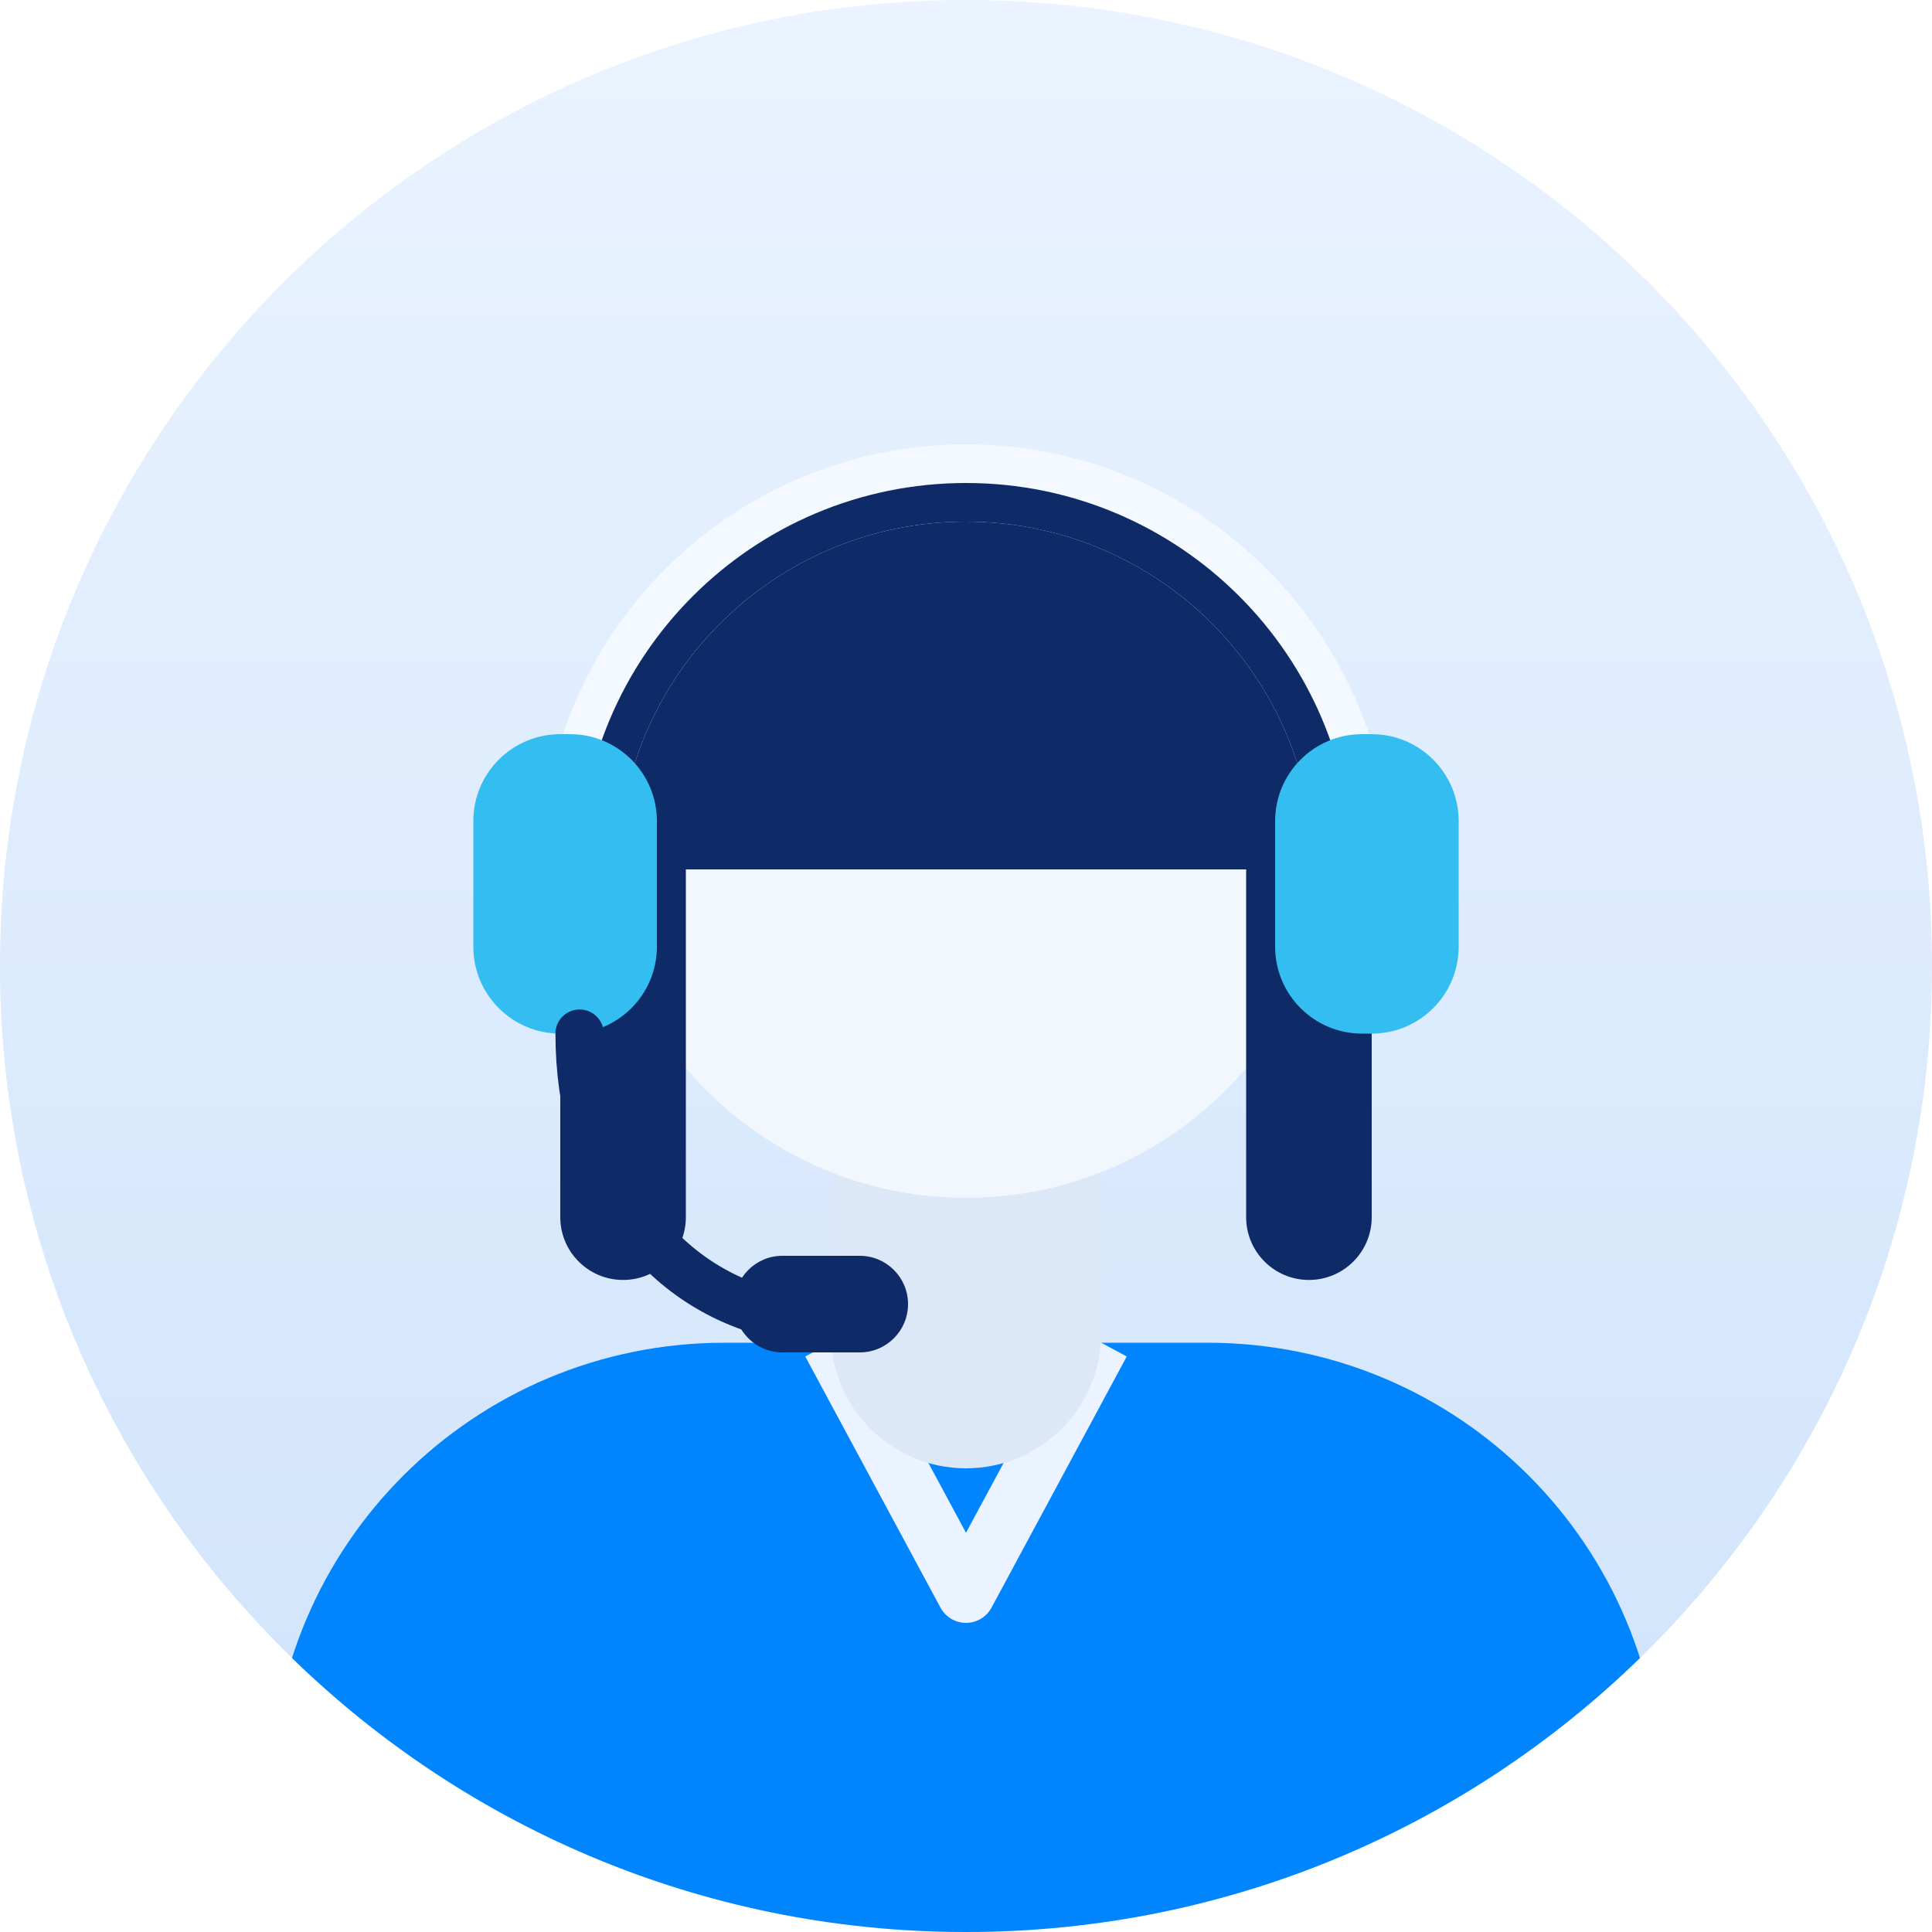
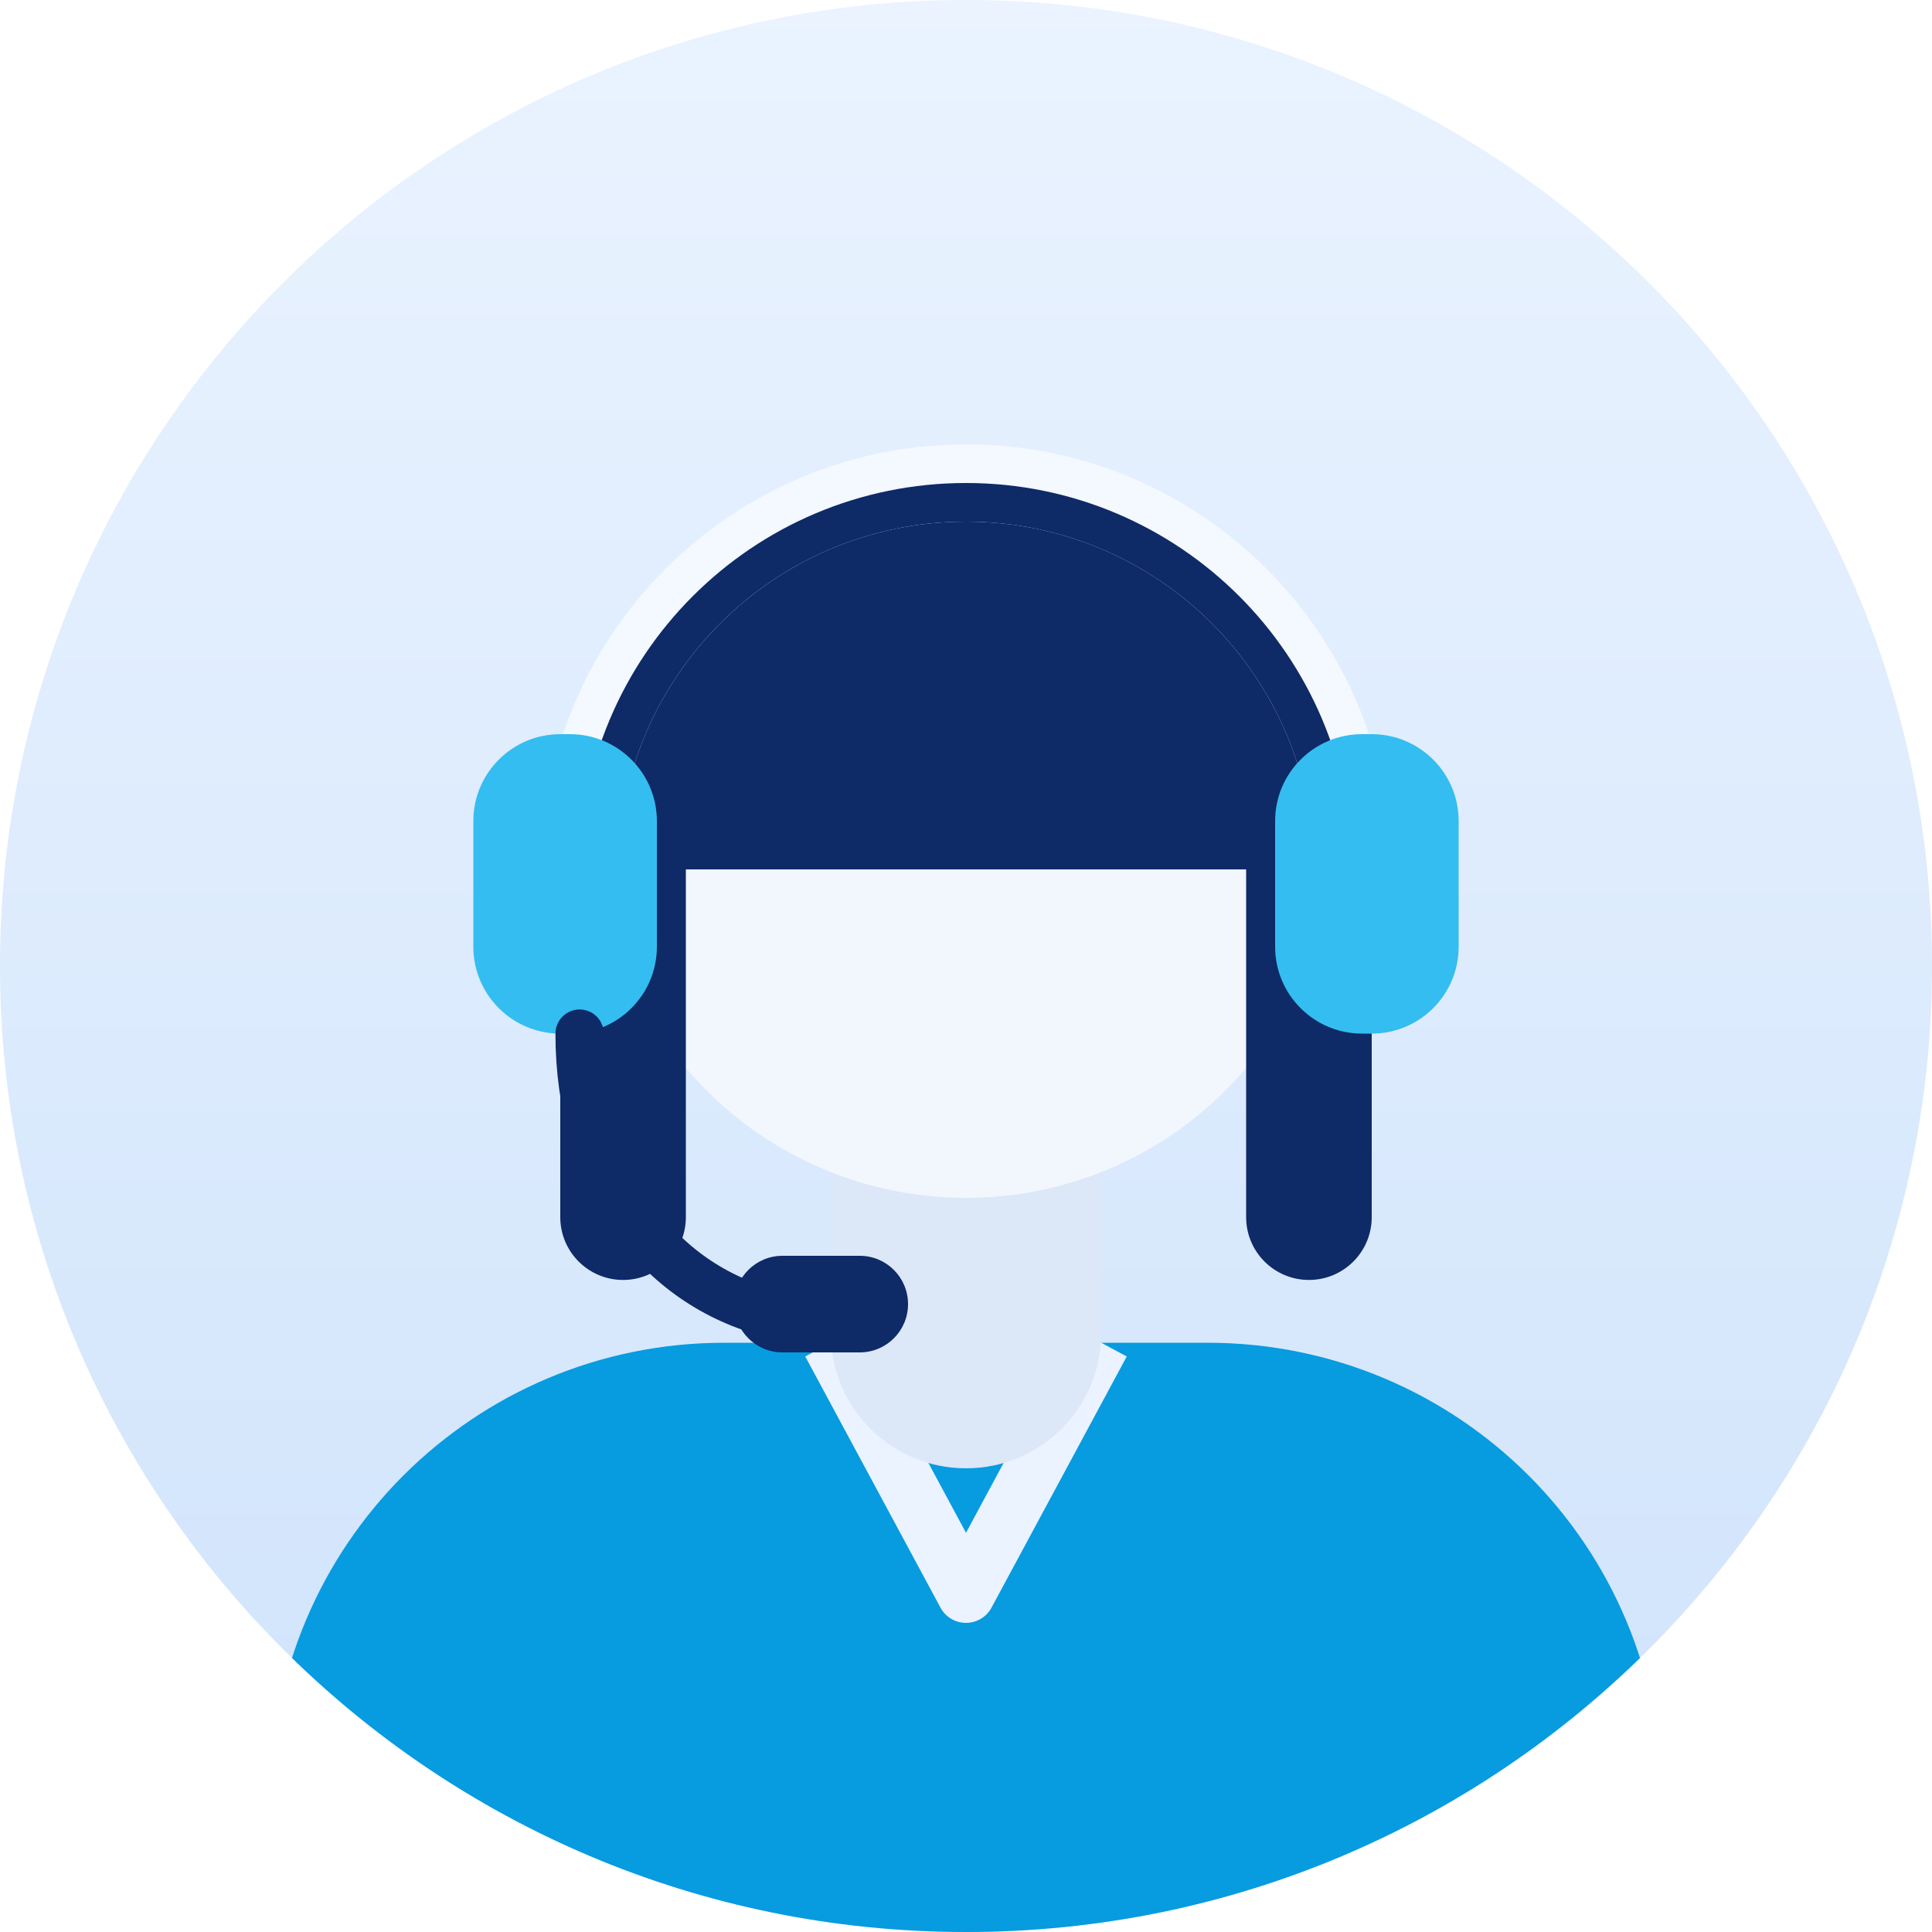
<svg xmlns="http://www.w3.org/2000/svg" viewBox="0 0 200 200" width="200" height="200" role="img" aria-label="Rem Assist support agent">
  <defs>
    <clipPath id="a1clip">
      <circle cx="100" cy="100" r="100" />
    </clipPath>
    <linearGradient id="a1bg" x1="0" y1="0" x2="0" y2="1">
      <stop offset="0" stop-color="#EAF3FF" />
      <stop offset="1" stop-color="#CFE3FB" />
    </linearGradient>
  </defs>
  <g clip-path="url(#a1clip)">
    <rect width="200" height="200" fill="url(#a1bg)" />
-     <path d="M28 200v-14c0-26 21-47 47-47h50c26 0 47 21 47 47v14z" fill="#0085FE" />
+     <path d="M28 200v-14c0-26 21-47 47-47h50c26 0 47 21 47 47v14z" fill="#079BE0" />
    <path d="M86 139l14 26 14-26" fill="none" stroke="#EAF3FF" stroke-width="6" stroke-linejoin="round" />
    <path d="M86 112h28v26a14 14 0 0 1-28 0z" fill="#DCE7F8" />
    <circle cx="100" cy="86" r="38" fill="#F2F7FE" />
    <path d="M58 90A42 42 0 0 1 142 90Z" fill="#0E2A67" />
    <path d="M58 90h13v36a6.5 6.5 0 0 1-13 0z" fill="#0E2A67" />
    <path d="M129 90h13v36a6.5 6.5 0 0 1-13 0z" fill="#0E2A67" />
    <path d="M60 90a40 40 0 0 1 80 0" fill="none" stroke="#F4F8FF" stroke-width="8" stroke-linecap="round" />
    <path d="M62 90a38 38 0 0 1 76 0" fill="none" stroke="#0E2A67" stroke-width="4" stroke-linecap="round" />
    <rect x="49" y="76" width="19" height="31" rx="9" fill="#34BDF0" />
    <rect x="132" y="76" width="19" height="31" rx="9" fill="#34BDF0" />
    <path d="M60 107c0 15 8 26 20 29" fill="none" stroke="#0E2A67" stroke-width="5" stroke-linecap="round" />
    <rect x="76" y="130" width="18" height="10" rx="5" fill="#0E2A67" />
  </g>
</svg>
